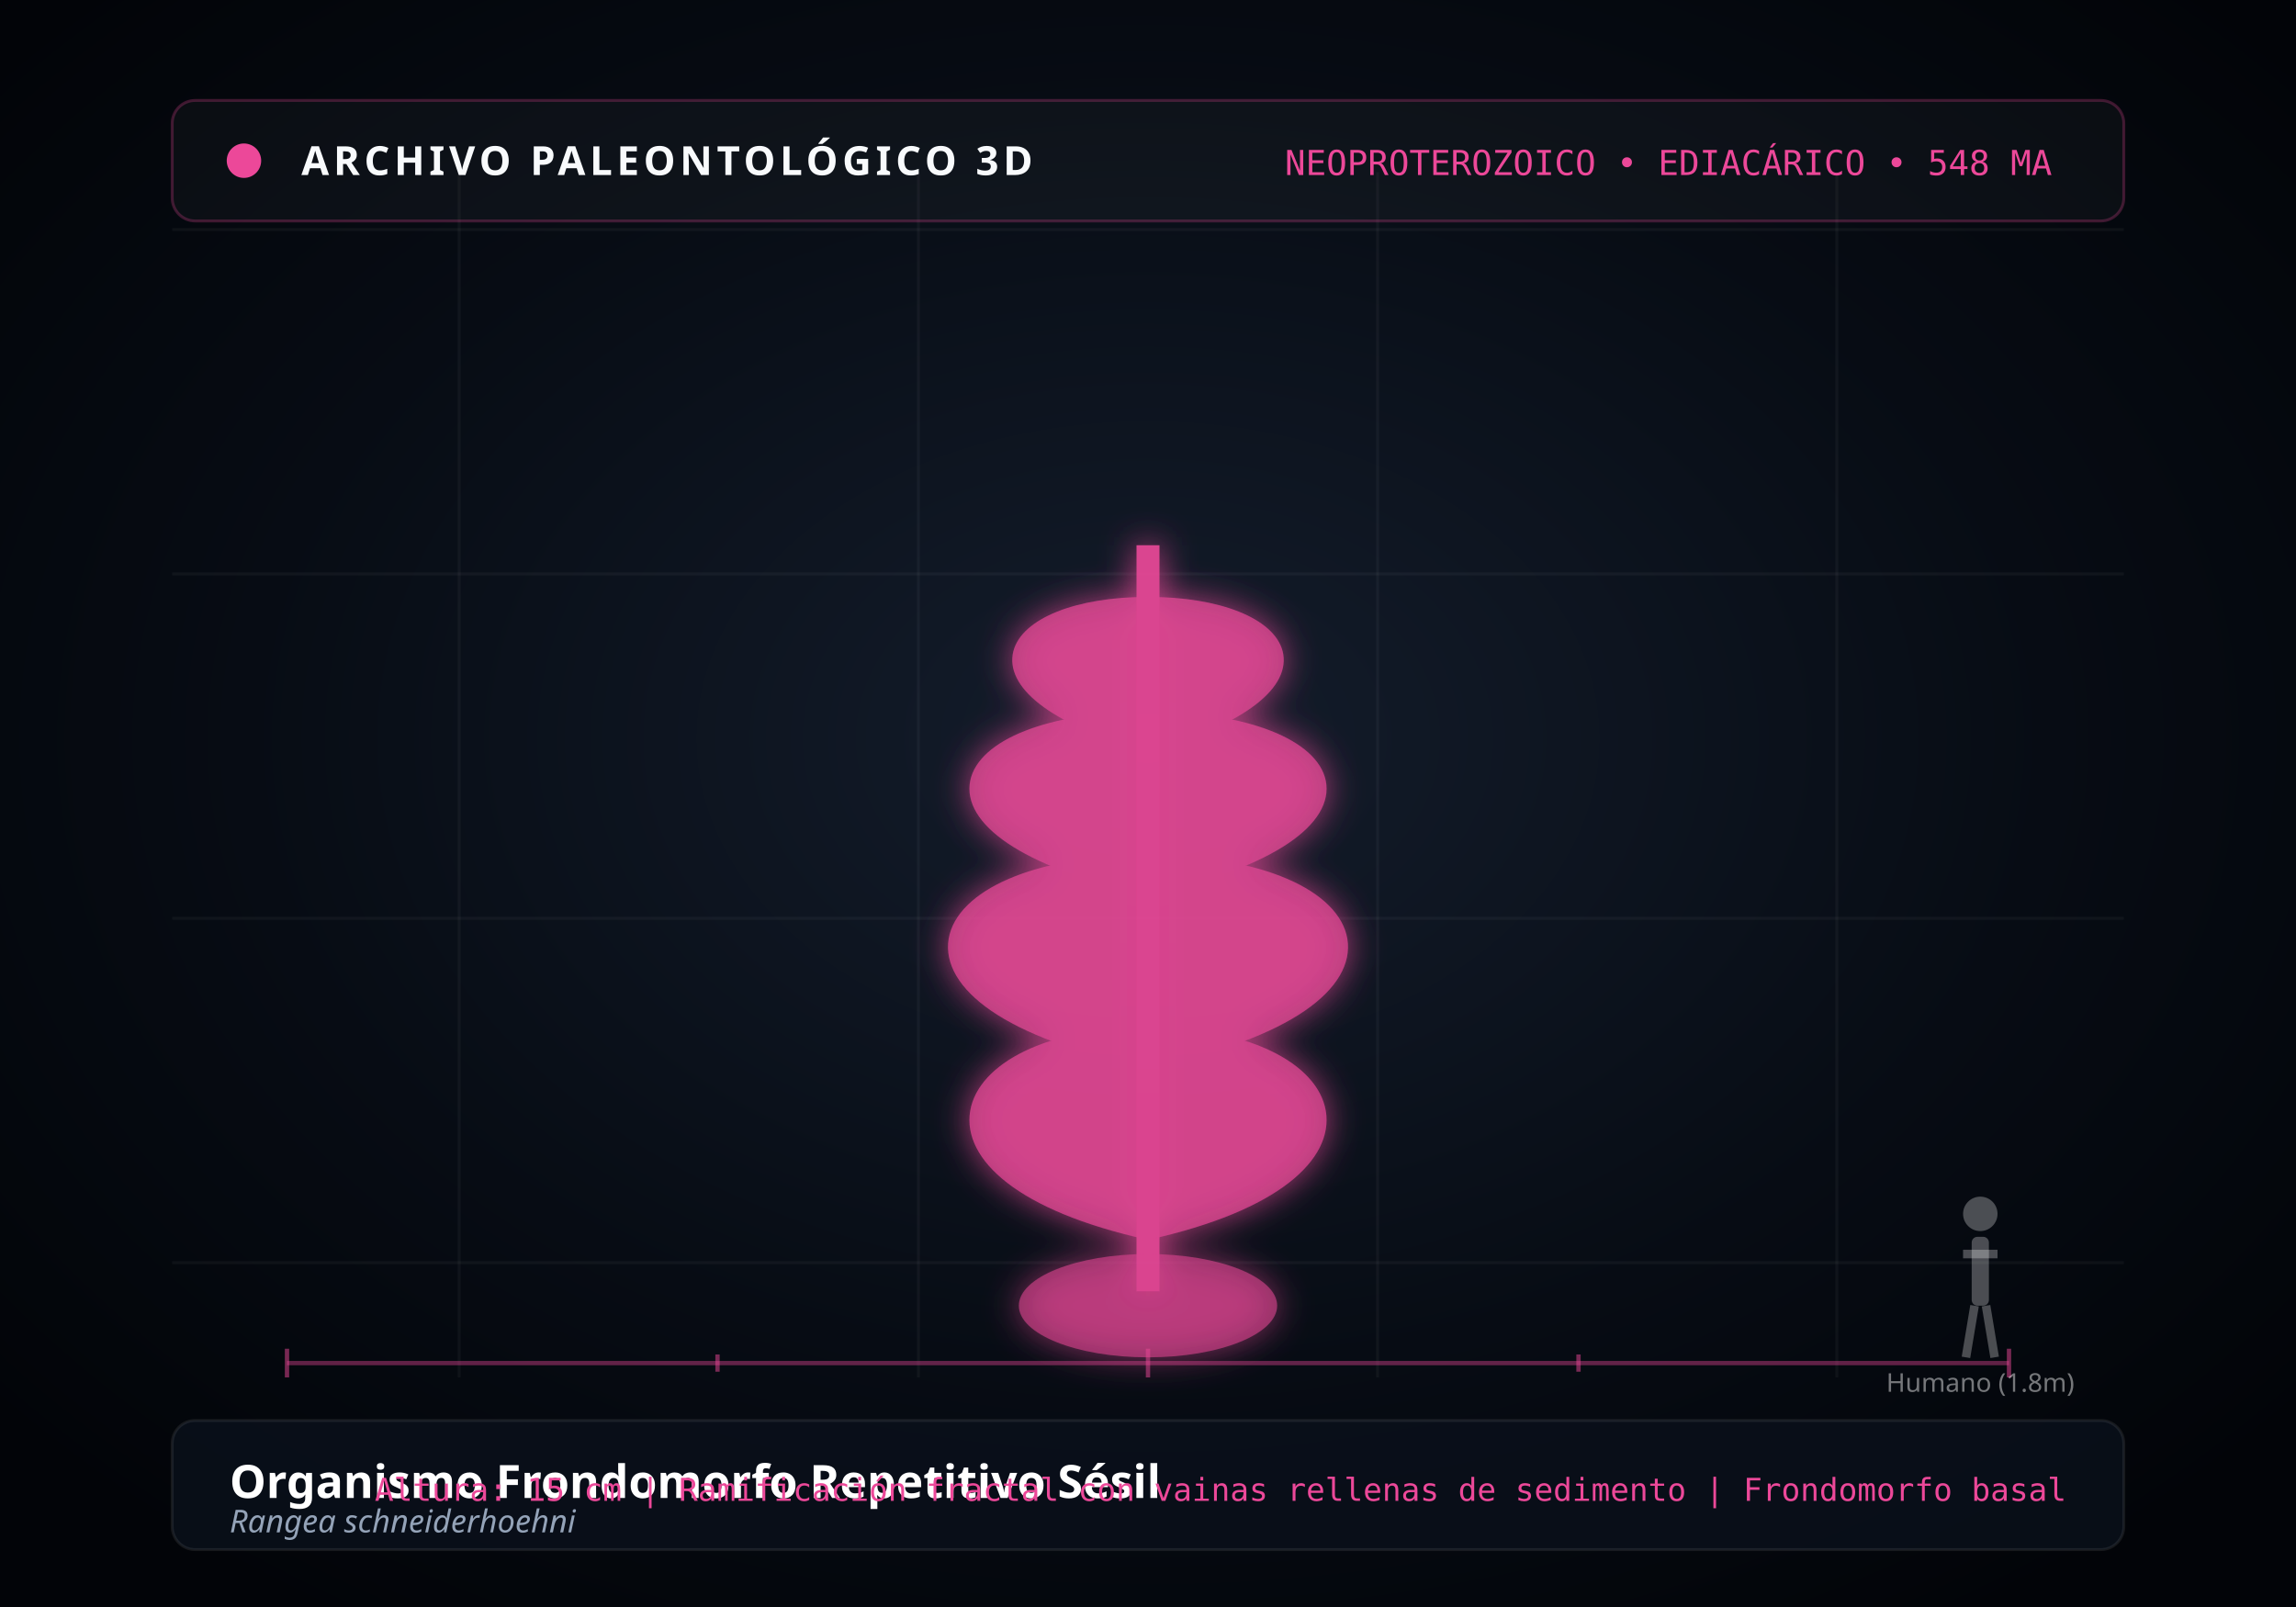
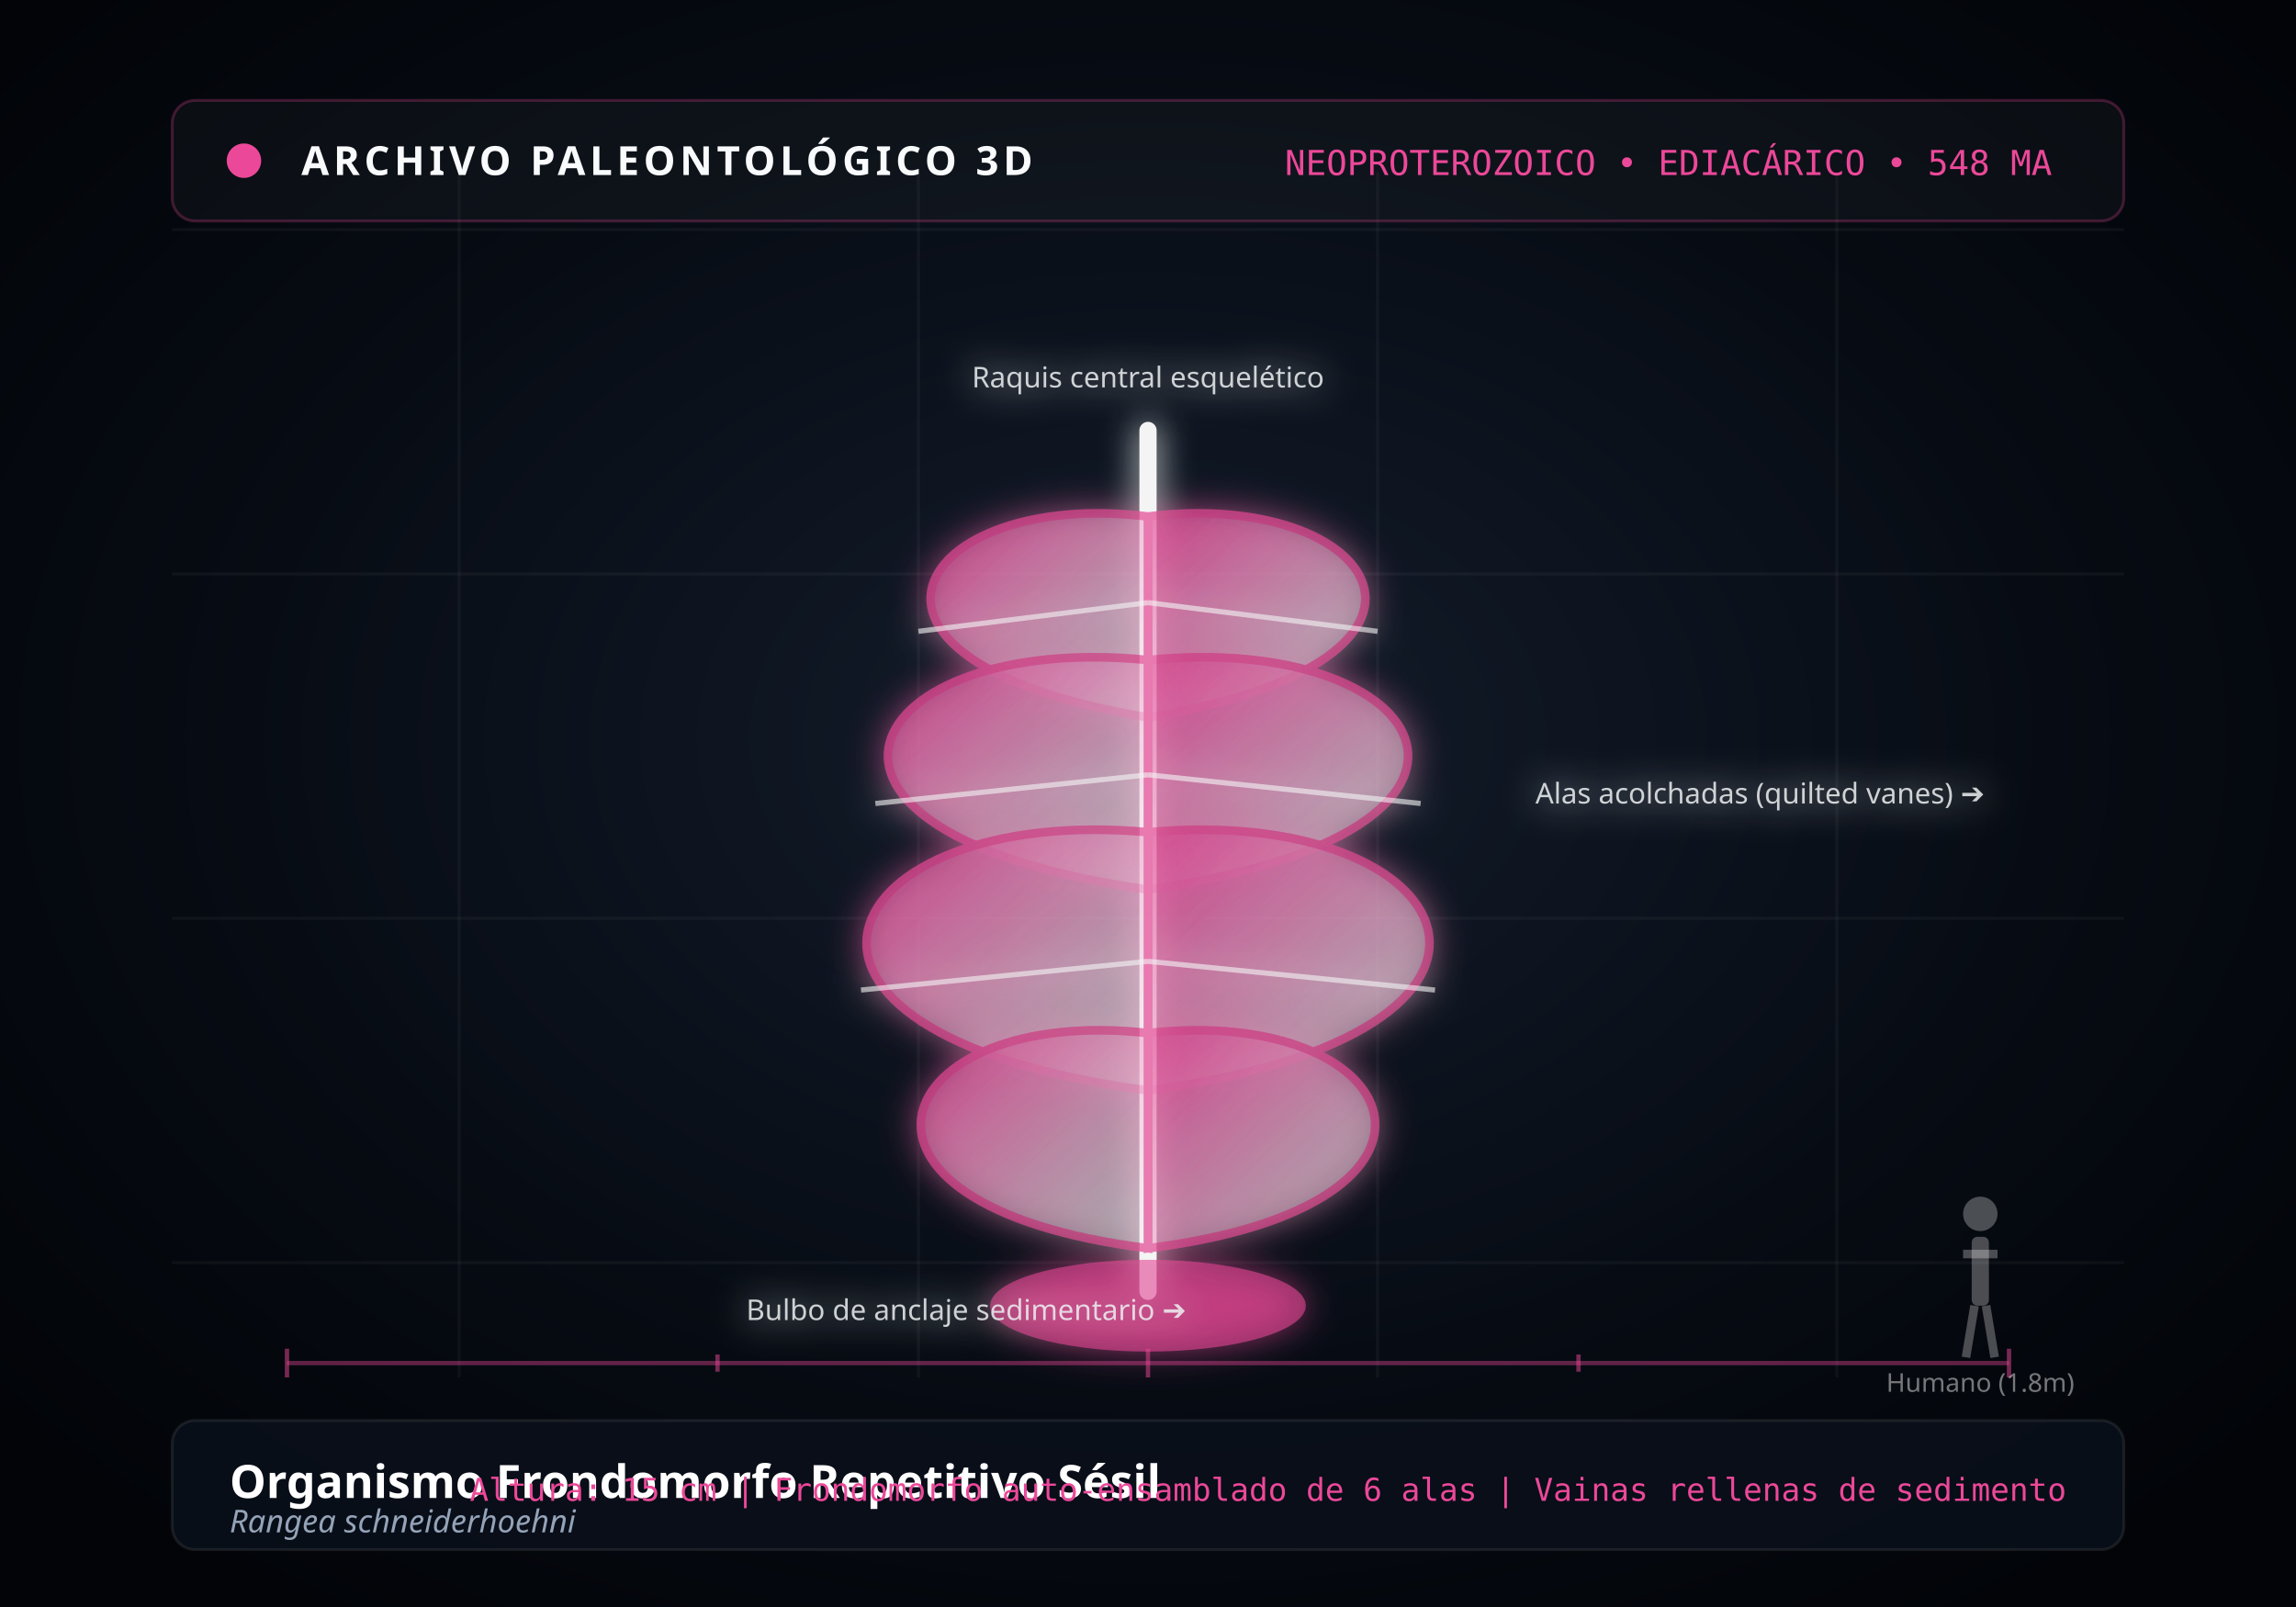
<svg xmlns="http://www.w3.org/2000/svg" viewBox="0 0 800 560" width="800" height="560">
  <defs>
    <radialGradient id="bgGrad_rangea" cx="50%" cy="46%" r="65%">
      <stop offset="0%" stop-color="#141d2c" stop-opacity="1" />
      <stop offset="60%" stop-color="#070c14" stop-opacity="1" />
      <stop offset="100%" stop-color="#020408" stop-opacity="1" />
    </radialGradient>
    <linearGradient id="themeGrad_rangea" x1="0%" y1="0%" x2="100%" y2="100%">
      <stop offset="0%" stop-color="#ec4899" stop-opacity="0.95" />
      <stop offset="100%" stop-color="#ffffff" stop-opacity="0.6" />
    </linearGradient>
    <filter id="glow_rangea" x="-20%" y="-20%" width="140%" height="140%">
      <feGaussianBlur stdDeviation="6" result="blur" />
      <feComposite in="SourceGraphic" in2="blur" operator="over" />
    </filter>
  </defs>
  <rect width="800" height="560" fill="url(#bgGrad_rangea)" />
  <g stroke="rgba(255, 255, 255, 0.04)" stroke-width="1">
    <line x1="60" y1="80" x2="740" y2="80" />
    <line x1="60" y1="200" x2="740" y2="200" />
    <line x1="60" y1="320" x2="740" y2="320" />
    <line x1="60" y1="440" x2="740" y2="440" />
    <line x1="160" y1="60" x2="160" y2="480" />
    <line x1="320" y1="60" x2="320" y2="480" />
    <line x1="480" y1="60" x2="480" y2="480" />
    <line x1="640" y1="60" x2="640" y2="480" />
  </g>
  <rect x="60" y="35" width="680" height="42" rx="8" fill="rgba(255, 255, 255, 0.03)" stroke="#ec4899" stroke-opacity="0.25" />
  <circle cx="85" cy="56" r="6" fill="#ec4899" />
  <text x="105" y="61" fill="#f8fafc" font-family="'Space Grotesk', 'Outfit', sans-serif" font-weight="700" font-size="14" letter-spacing="1.5">ARCHIVO PALEONTOLÓGICO 3D</text>
  <text x="715" y="61" fill="#ec4899" font-family="'JetBrains Mono', monospace" font-size="12" text-anchor="end">NEOPROTEROZOICO • EDIACÁRICO • 548 MA</text>
-   <g transform="translate(0, 10)" color="#ec4899" filter="url(#glow_rangea)" opacity="0.92">
-     <path d="M 400 440 L 400 180" stroke="currentColor" stroke-width="8" />
-     <ellipse cx="400" cy="445" rx="45" ry="18" fill="currentColor" opacity="0.6" />
-     <g stroke="currentColor" stroke-width="4" fill="currentColor" opacity="0.8">
-       <path d="M 400 200 C 450 200 470 230 400 250 Z" />
-       <path d="M 400 200 C 350 200 330 230 400 250 Z" />
-       <path d="M 400 240 C 470 240 490 280 400 300 Z" />
-       <path d="M 400 240 C 330 240 310 280 400 300 Z" />
-       <path d="M 400 290 C 480 290 500 340 400 360 Z" />
-       <path d="M 400 290 C 320 290 300 340 400 360 Z" />
-       <path d="M 400 350 C 470 350 490 400 400 420 Z" />
-       <path d="M 400 350 C 330 350 310 400 400 420 Z" />
+   <g transform="translate(0, 10)" color="#ec4899" filter="url(#glow_rangea)" opacity="0.95">
+     <line x1="400" y1="140" x2="400" y2="440" stroke="#ffffff" stroke-width="6" stroke-linecap="round" />
+     <ellipse cx="400" cy="445" rx="55" ry="16" fill="currentColor" opacity="0.6" />
+     <g stroke="currentColor" stroke-width="3" fill="url(#themeGrad_rangea)" opacity="0.7">
+       <path d="M 400 170 C 480 160 520 220 400 240 Z" />
+       <path d="M 400 170 C 320 160 280 220 400 240 Z" />
+       <path d="M 400 220 C 500 210 540 280 400 300 Z" />
+       <path d="M 400 220 C 300 210 260 280 400 300 Z" />
+       <path d="M 400 280 C 510 270 550 350 400 370 Z" />
+       <path d="M 400 280 C 290 270 250 350 400 370 Z" />
+       <path d="M 400 350 C 490 340 520 410 400 425 Z" />
+       <path d="M 400 350 C 310 340 280 410 400 425 Z" />
+     </g>
+     <g stroke="#ffffff" stroke-width="1.8" opacity="0.6">
+       <line x1="400" y1="200" x2="480" y2="210" />
+       <line x1="400" y1="200" x2="320" y2="210" />
+       <line x1="400" y1="260" x2="495" y2="270" />
+       <line x1="400" y1="260" x2="305" y2="270" />
+       <line x1="400" y1="325" x2="500" y2="335" />
+       <line x1="400" y1="325" x2="300" y2="335" />
+     </g>
+     <g font-family="'Space Grotesk', sans-serif" font-size="10" fill="#f8fafc" opacity="0.85">
+       <text x="400" y="125" text-anchor="middle">Raquis central esquelético</text>
+       <text x="535" y="270">Alas acolchadas (quilted vanes) ➔</text>
+       <text x="260" y="450">Bulbo de anclaje sedimentario ➔</text>
    </g>
  </g>
  <line x1="100" y1="475" x2="700" y2="475" stroke="#ec4899" stroke-opacity="0.4" stroke-width="1.5" />
  <g stroke="#ec4899" stroke-opacity="0.5" stroke-width="1.5">
    <line x1="100" y1="470" x2="100" y2="480" />
    <line x1="250" y1="472" x2="250" y2="478" />
    <line x1="400" y1="470" x2="400" y2="480" />
    <line x1="550" y1="472" x2="550" y2="478" />
    <line x1="700" y1="470" x2="700" y2="480" />
  </g>
  <g transform="translate(680, 415)" fill="rgba(255, 255, 255, 0.28)">
    <circle cx="10" cy="8" r="6" />
    <rect x="7" y="16" width="6" height="24" rx="2" />
    <line x1="4" y1="22" x2="16" y2="22" stroke="rgba(255, 255, 255, 0.28)" stroke-width="3" />
    <line x1="8" y1="40" x2="5" y2="58" stroke="rgba(255, 255, 255, 0.28)" stroke-width="3" />
    <line x1="12" y1="40" x2="15" y2="58" stroke="rgba(255, 255, 255, 0.28)" stroke-width="3" />
    <text x="10" y="70" fill="rgba(255, 255, 255, 0.45)" font-family="sans-serif" font-size="9" text-anchor="middle">Humano (1.8m)</text>
  </g>
  <rect x="60" y="495" width="680" height="45" rx="8" fill="rgba(10, 16, 26, 0.85)" stroke="rgba(255, 255, 255, 0.08)" />
  <text x="80" y="522" fill="#ffffff" font-family="'Space Grotesk', sans-serif" font-size="16" font-weight="700">Organismo Frondomorfo Repetitivo Sésil</text>
  <text x="80" y="534" fill="#94a3b8" font-family="'Outfit', sans-serif" font-style="italic" font-size="11">Rangea schneiderhoehni</text>
-   <text x="720" y="523" fill="#ec4899" font-family="'JetBrains Mono', monospace" font-size="11" text-anchor="end">Altura: 15 cm | Ramificación fractal con vainas rellenas de sedimento | Frondomorfo basal</text>
+   <text x="720" y="523" fill="#ec4899" font-family="'JetBrains Mono', monospace" font-size="11" text-anchor="end">Altura: 15 cm | Frondomorfo auto-ensamblado de 6 alas | Vainas rellenas de sedimento</text>
</svg>
